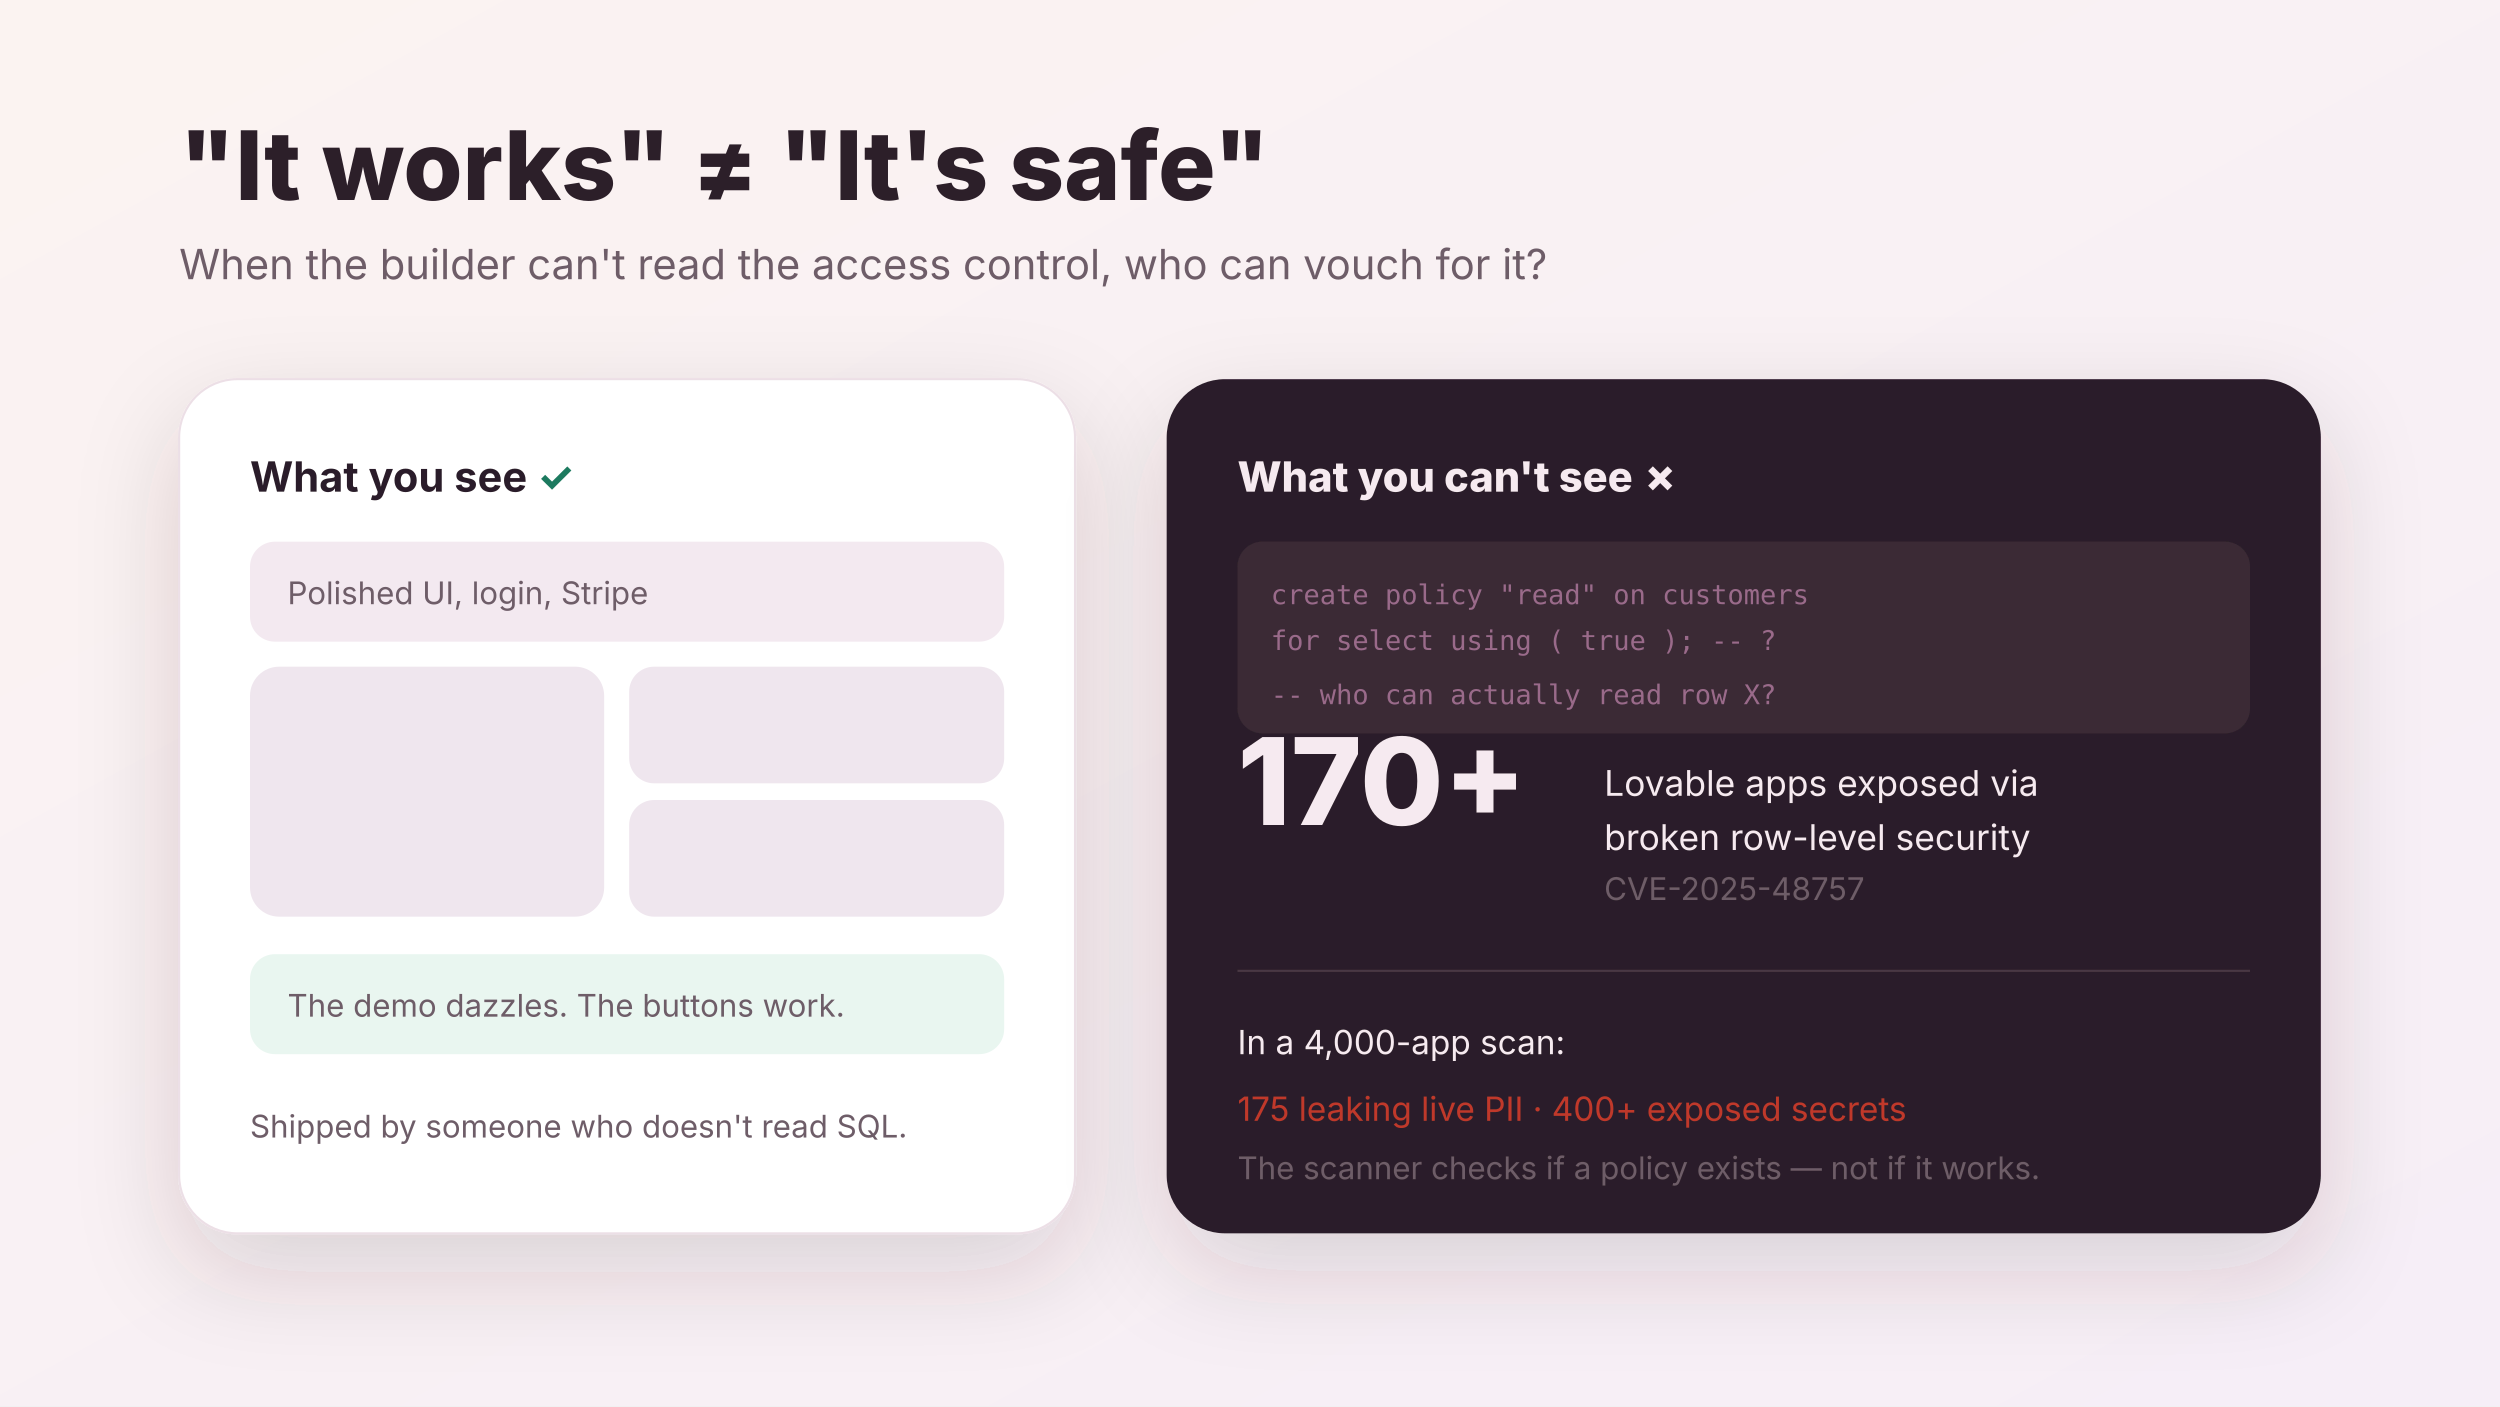
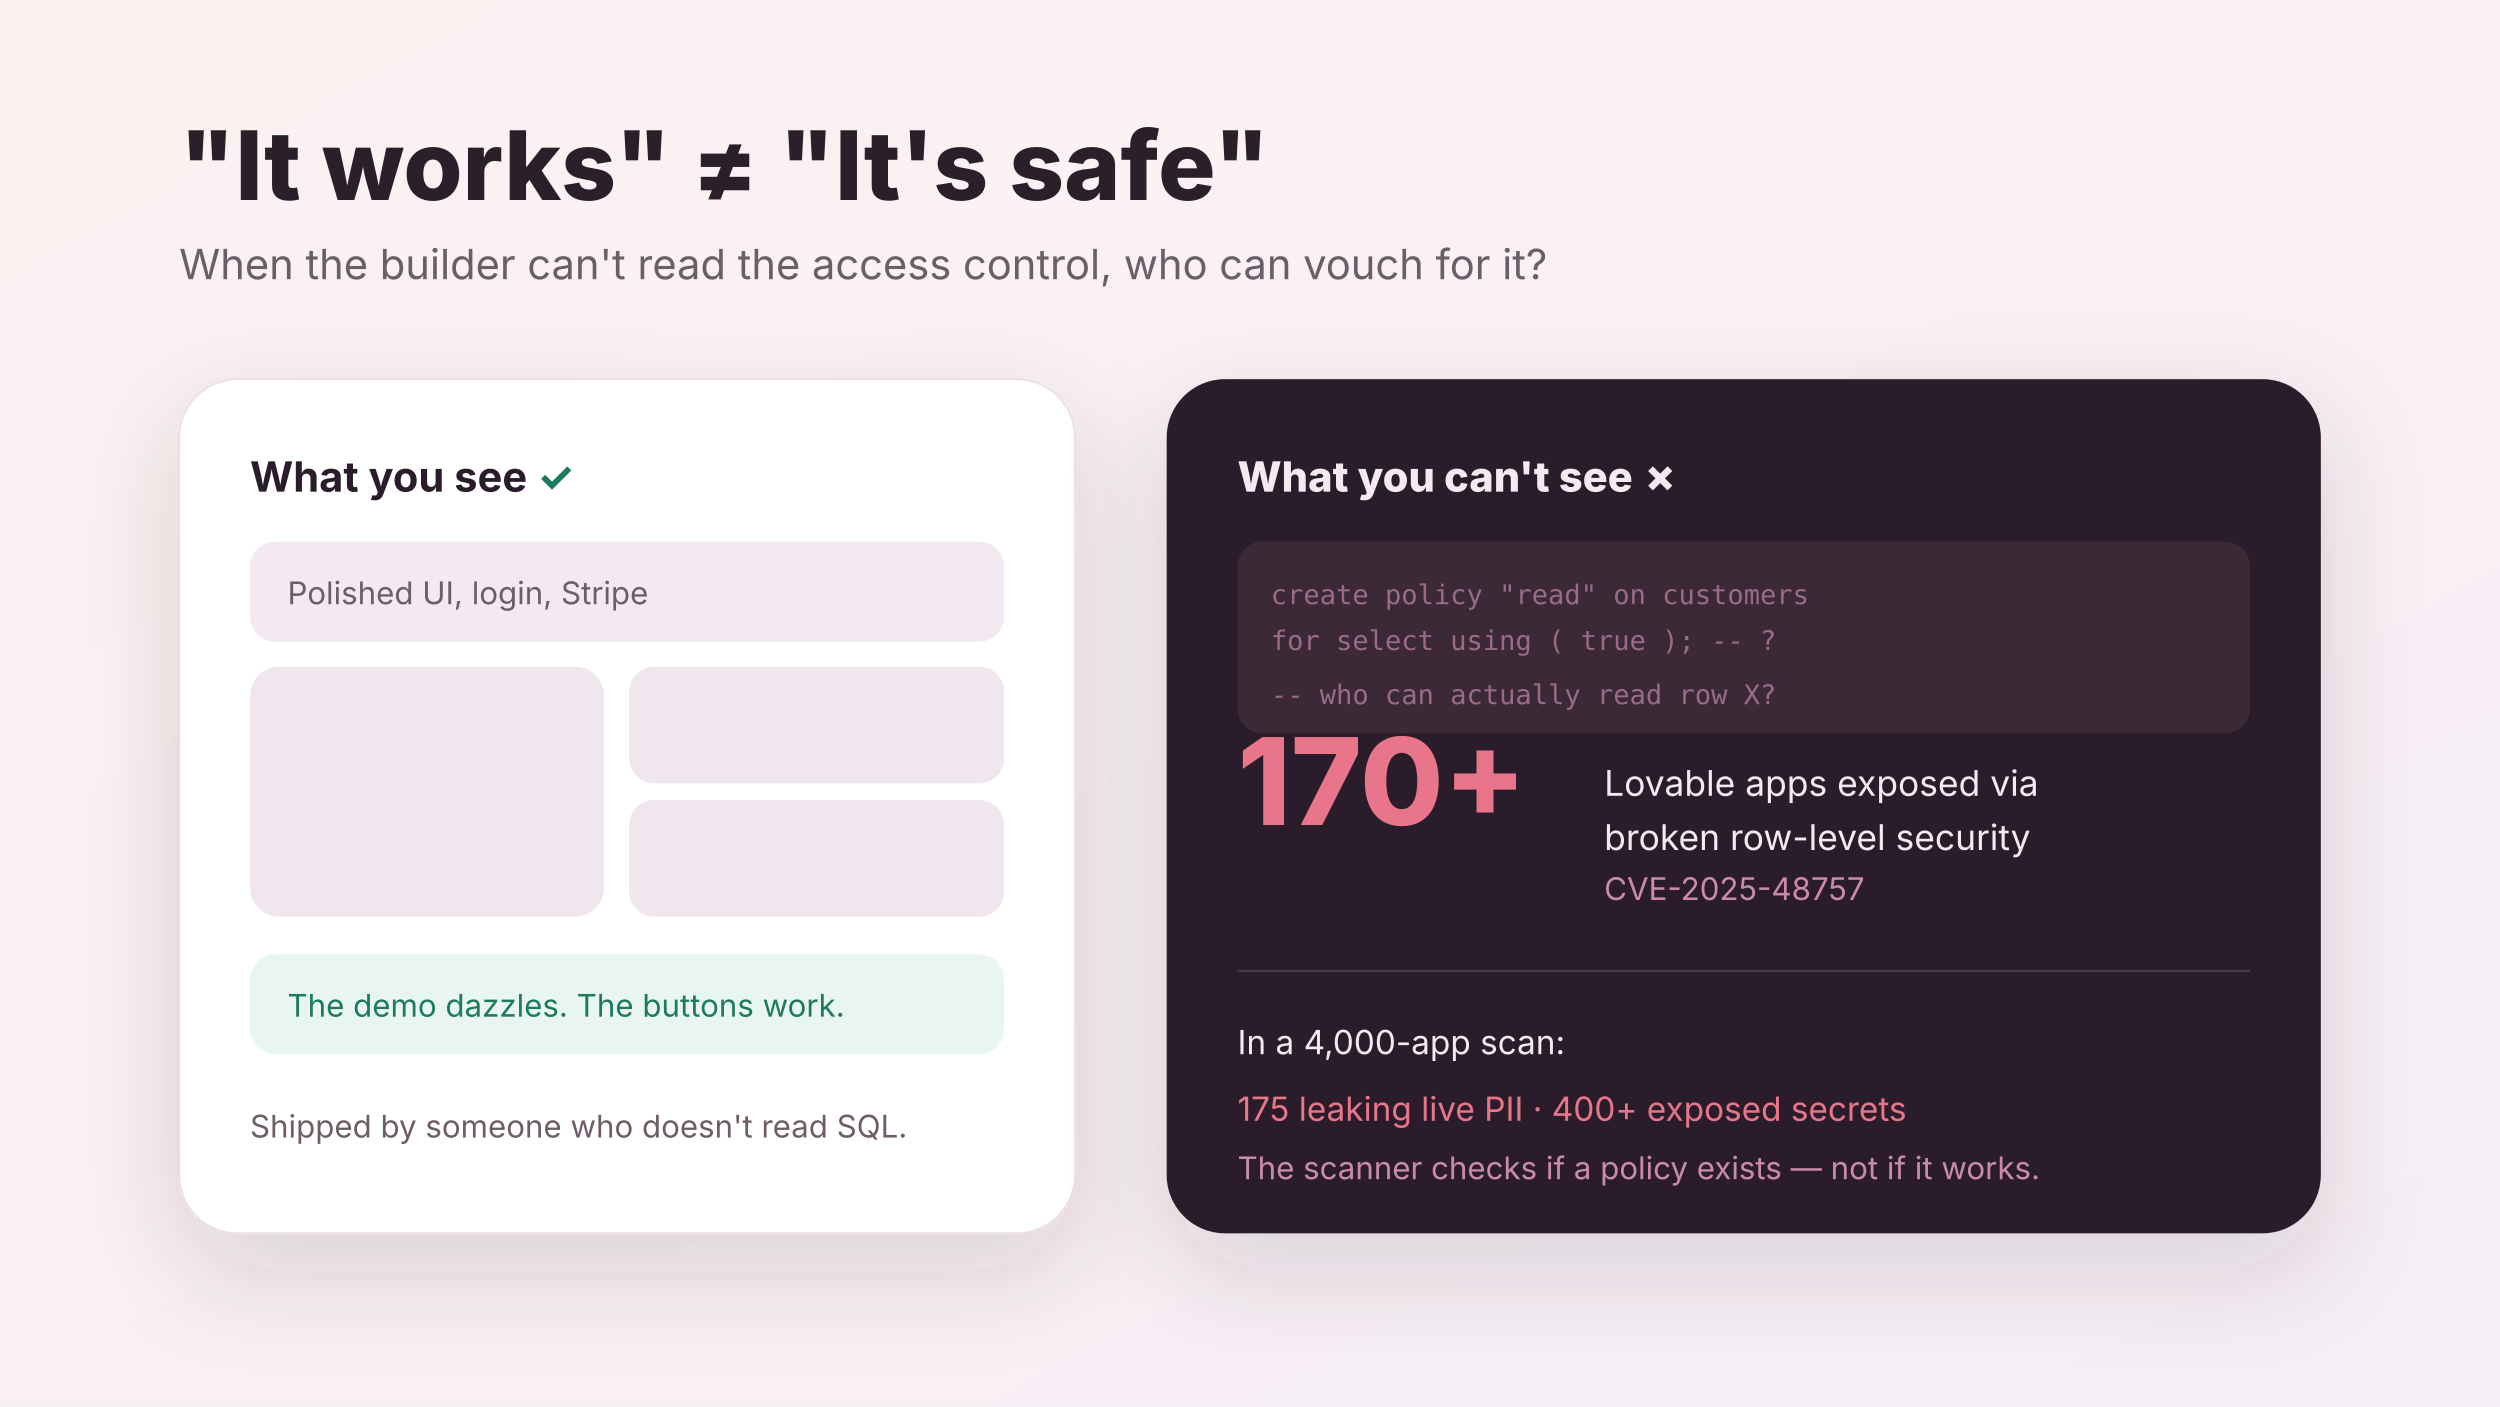
<svg xmlns="http://www.w3.org/2000/svg" viewBox="0 0 1200 675" role="img" aria-label="It works is not the same as it is safe">
  <defs>
    <linearGradient id="bg" x1="0" x2="1" y1="0" y2="1">
      <stop stop-color="#fbf3f1" />
      <stop offset="1" stop-color="#f6eef7" />
    </linearGradient>
    <filter id="shadow" x="-20%" y="-20%" width="140%" height="150%">
      <feDropShadow dx="0" dy="18" stdDeviation="24" flood-color="#3a2330" flood-opacity=".16" />
    </filter>
    <style>
      text{font-family:-apple-system,BlinkMacSystemFont,"Segoe UI",sans-serif;fill:#2c1f29}.title{font-size:46px;font-weight:780}.sub{font-size:20px;fill:#6e5d68}.label{font-size:20px;font-weight:720}.tiny{font-size:15px;fill:#6e5d68}.mono{font-family:ui-monospace,SFMono-Regular,Menlo,monospace;font-size:13px;fill:#9a6b8a}.ok{fill:#1d7a5f}.warn{fill:#c0392b}.invert{fill:#f6eaf0}
    </style>
  </defs>
  <rect width="1200" height="675" fill="url(#bg)" />
  <text x="86" y="96" class="title">"It works" ≠ "It's safe"</text>
  <text x="86" y="134" class="sub">When the builder can't read the access control, who can vouch for it?</text>
  <g transform="translate(86 182)" filter="url(#shadow)">
    <rect width="430" height="410" rx="28" fill="#ffffff" stroke="#ecdfe6" />
    <text x="34" y="54" class="label">What you see <tspan class="ok">✓</tspan>
    </text>
    <rect x="34" y="78" width="362" height="48" rx="12" fill="#f3e9f0" />
    <text x="52" y="108" class="tiny">Polished UI, login, Stripe</text>
    <rect x="34" y="138" width="170" height="120" rx="14" fill="#efe6ee" />
    <rect x="216" y="138" width="180" height="56" rx="12" fill="#efe6ee" />
    <rect x="216" y="202" width="180" height="56" rx="12" fill="#efe6ee" />
    <rect x="34" y="276" width="362" height="48" rx="12" fill="#e9f6f0" />
-     <text x="52" y="306" class="tiny" fill="#1d7a5f">The demo dazzles. The buttons work.</text>
+     <text x="52" y="306" class="tiny" style="fill:#1d7a5f">The demo dazzles. The buttons work.</text>
    <text x="34" y="364" class="tiny">Shipped by someone who doesn't read SQL.</text>
  </g>
  <g transform="translate(560 182)" filter="url(#shadow)">
    <rect width="554" height="410" rx="28" fill="#2c1f29" />
    <text x="34" y="54" class="invert" font-size="20" font-weight="760">What you can't see ✗</text>
    <rect x="34" y="78" width="486" height="92" rx="12" fill="#3a2a36" />
    <text x="50" y="108" class="mono">create policy "read" on customers</text>
    <text x="50" y="130" class="mono">  for select using ( true );  -- ?</text>
    <text x="50" y="156" class="mono">-- who can actually read row X?</text>
-     <text x="34" y="214" class="invert" font-size="58" font-weight="800" fill="#e8758a">170+</text>
+     <text x="34" y="214" class="invert" style="fill:#e8758a" font-size="58" font-weight="800">170+</text>
    <text x="210" y="200" class="invert" font-size="17">Lovable apps exposed via</text>
    <text x="210" y="226" class="invert" font-size="17">broken row-level security</text>
-     <text x="210" y="250" class="tiny" fill="#c98ba8">CVE-2025-48757</text>
+     <text x="210" y="250" class="tiny" style="fill:#c98ba8">CVE-2025-48757</text>
    <line x1="34" y1="284" x2="520" y2="284" stroke="#4a3744" />
    <text x="34" y="324" class="invert" font-size="16">In a 4,000-app scan:</text>
-     <text x="34" y="356" class="warn" font-size="16" fill="#e8758a">175 leaking live PII · 400+ exposed secrets</text>
-     <text x="34" y="384" class="tiny" fill="#c98ba8">The scanner checks if a policy exists — not if it works.</text>
+     <text x="34" y="356" class="warn" style="fill:#e8758a" font-size="16">175 leaking live PII · 400+ exposed secrets</text>
+     <text x="34" y="384" class="tiny" style="fill:#c98ba8">The scanner checks if a policy exists — not if it works.</text>
  </g>
</svg>
